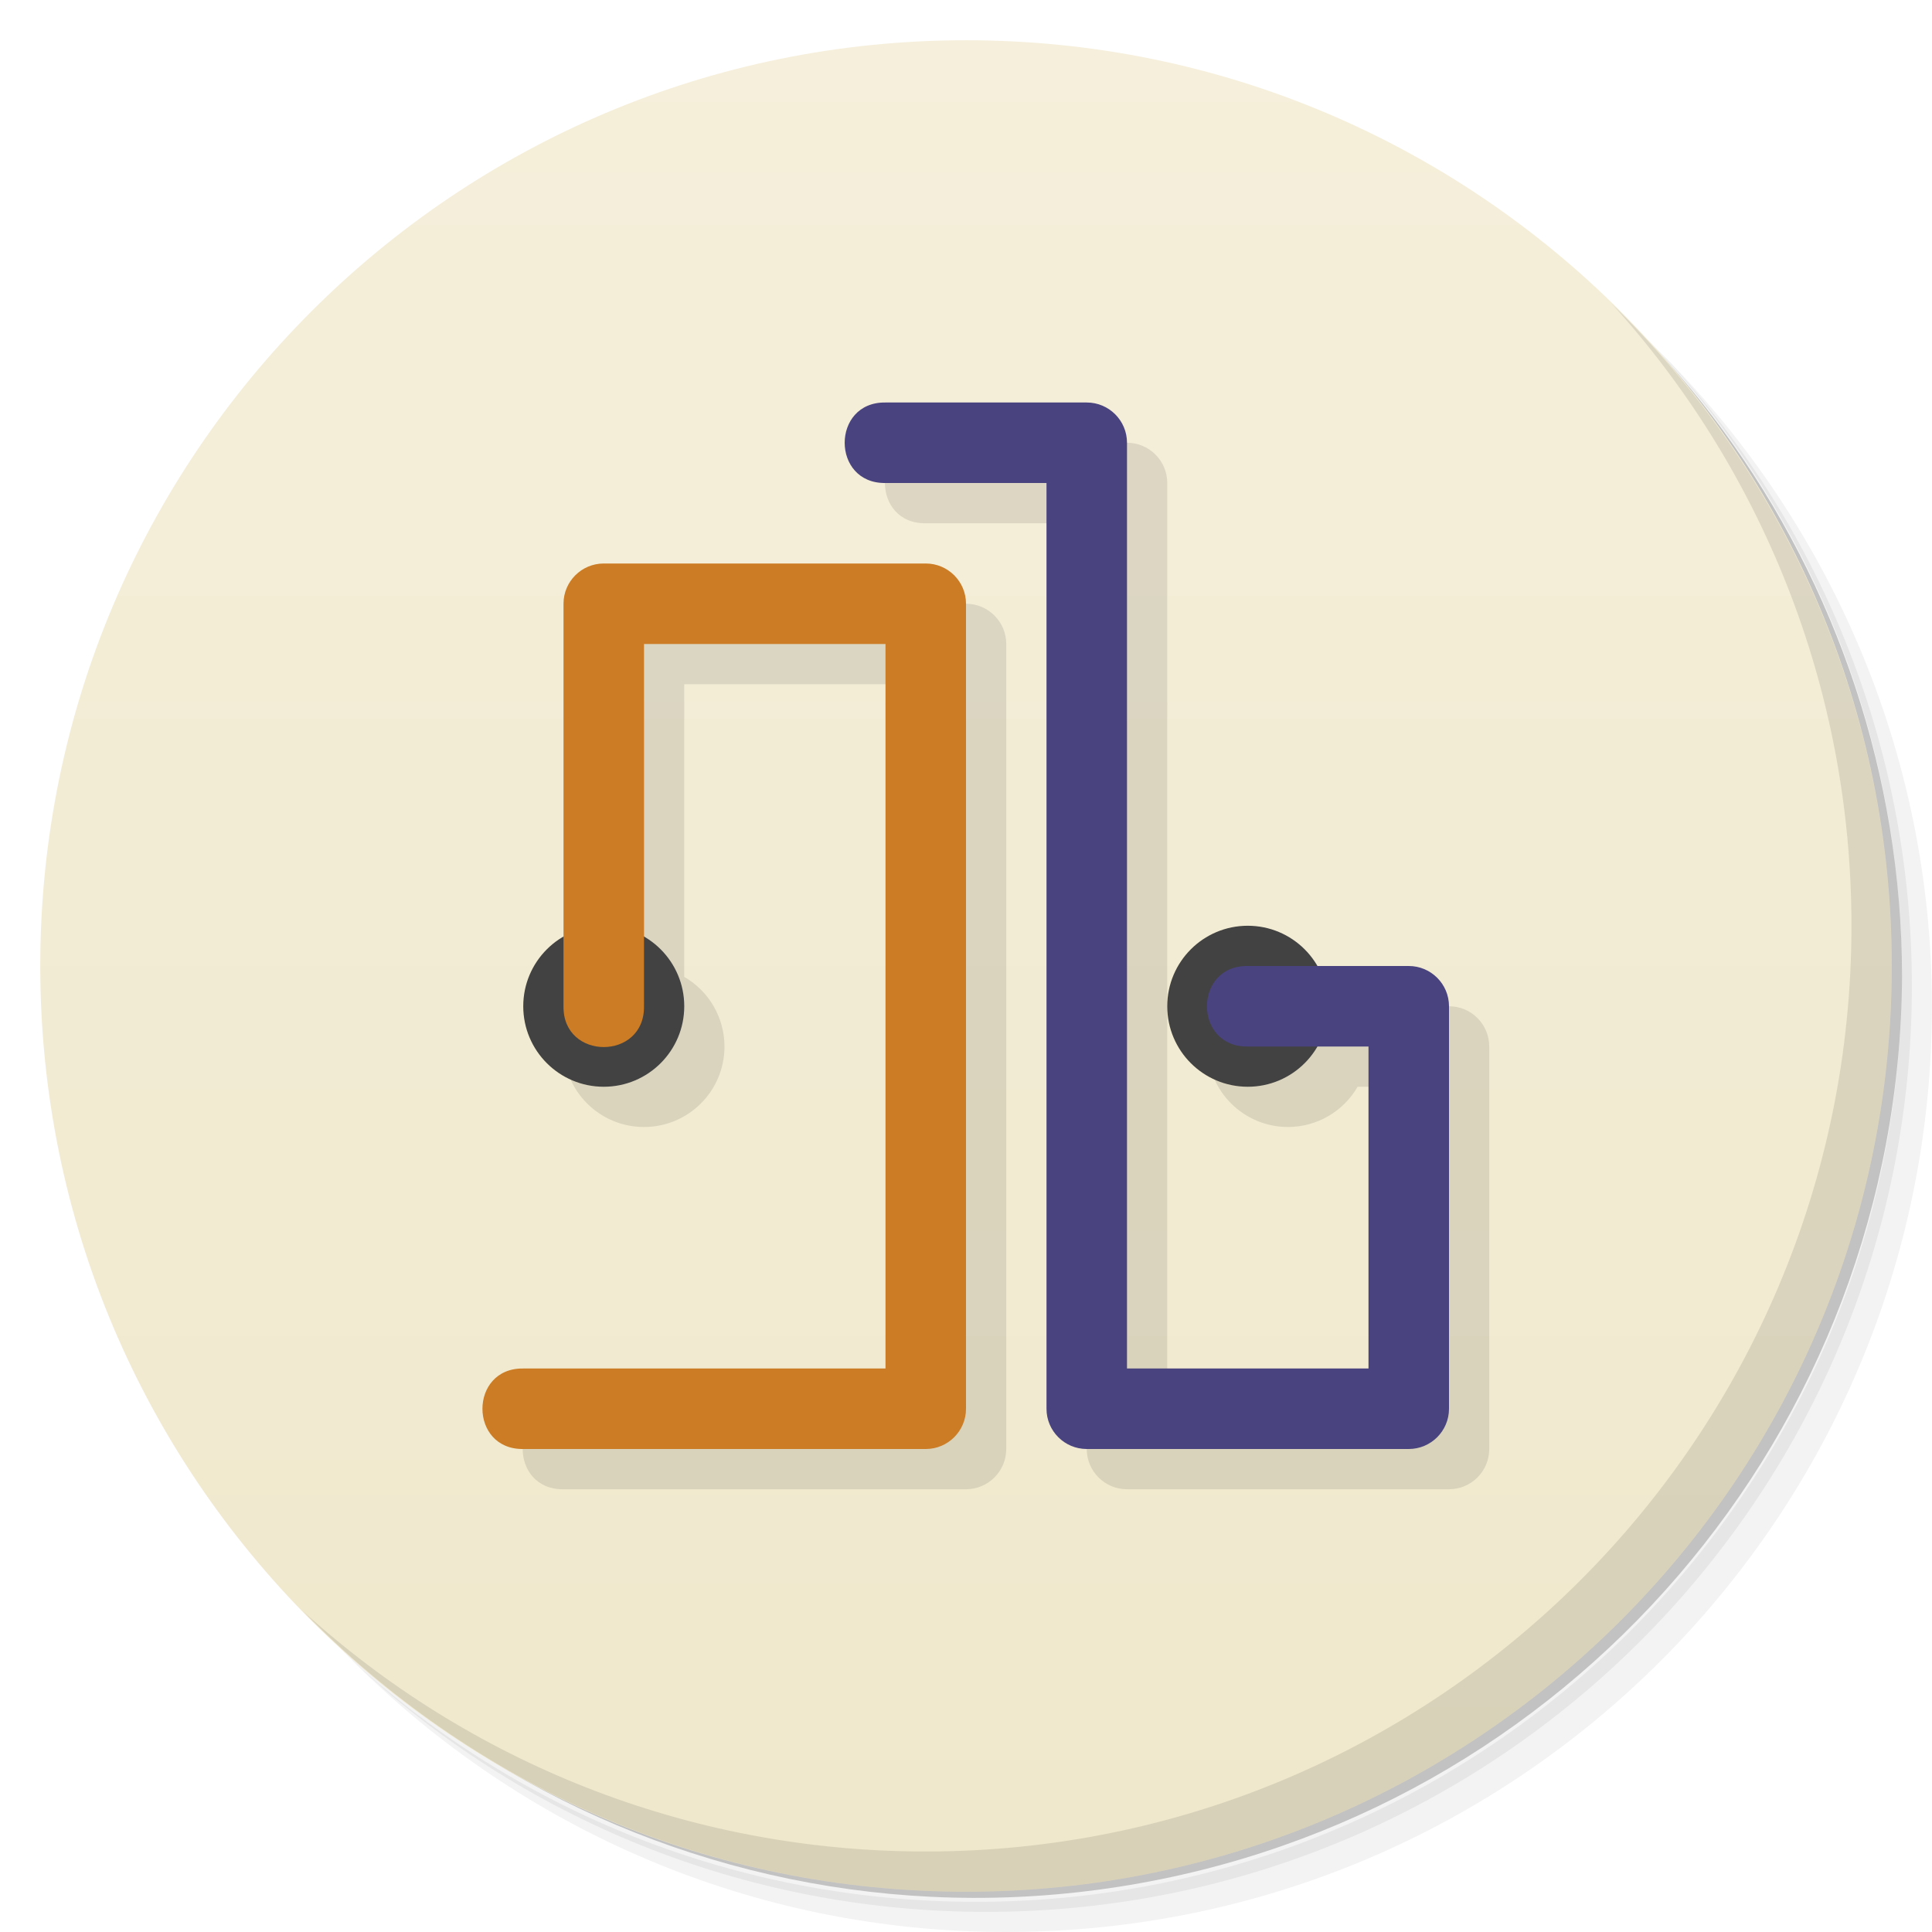
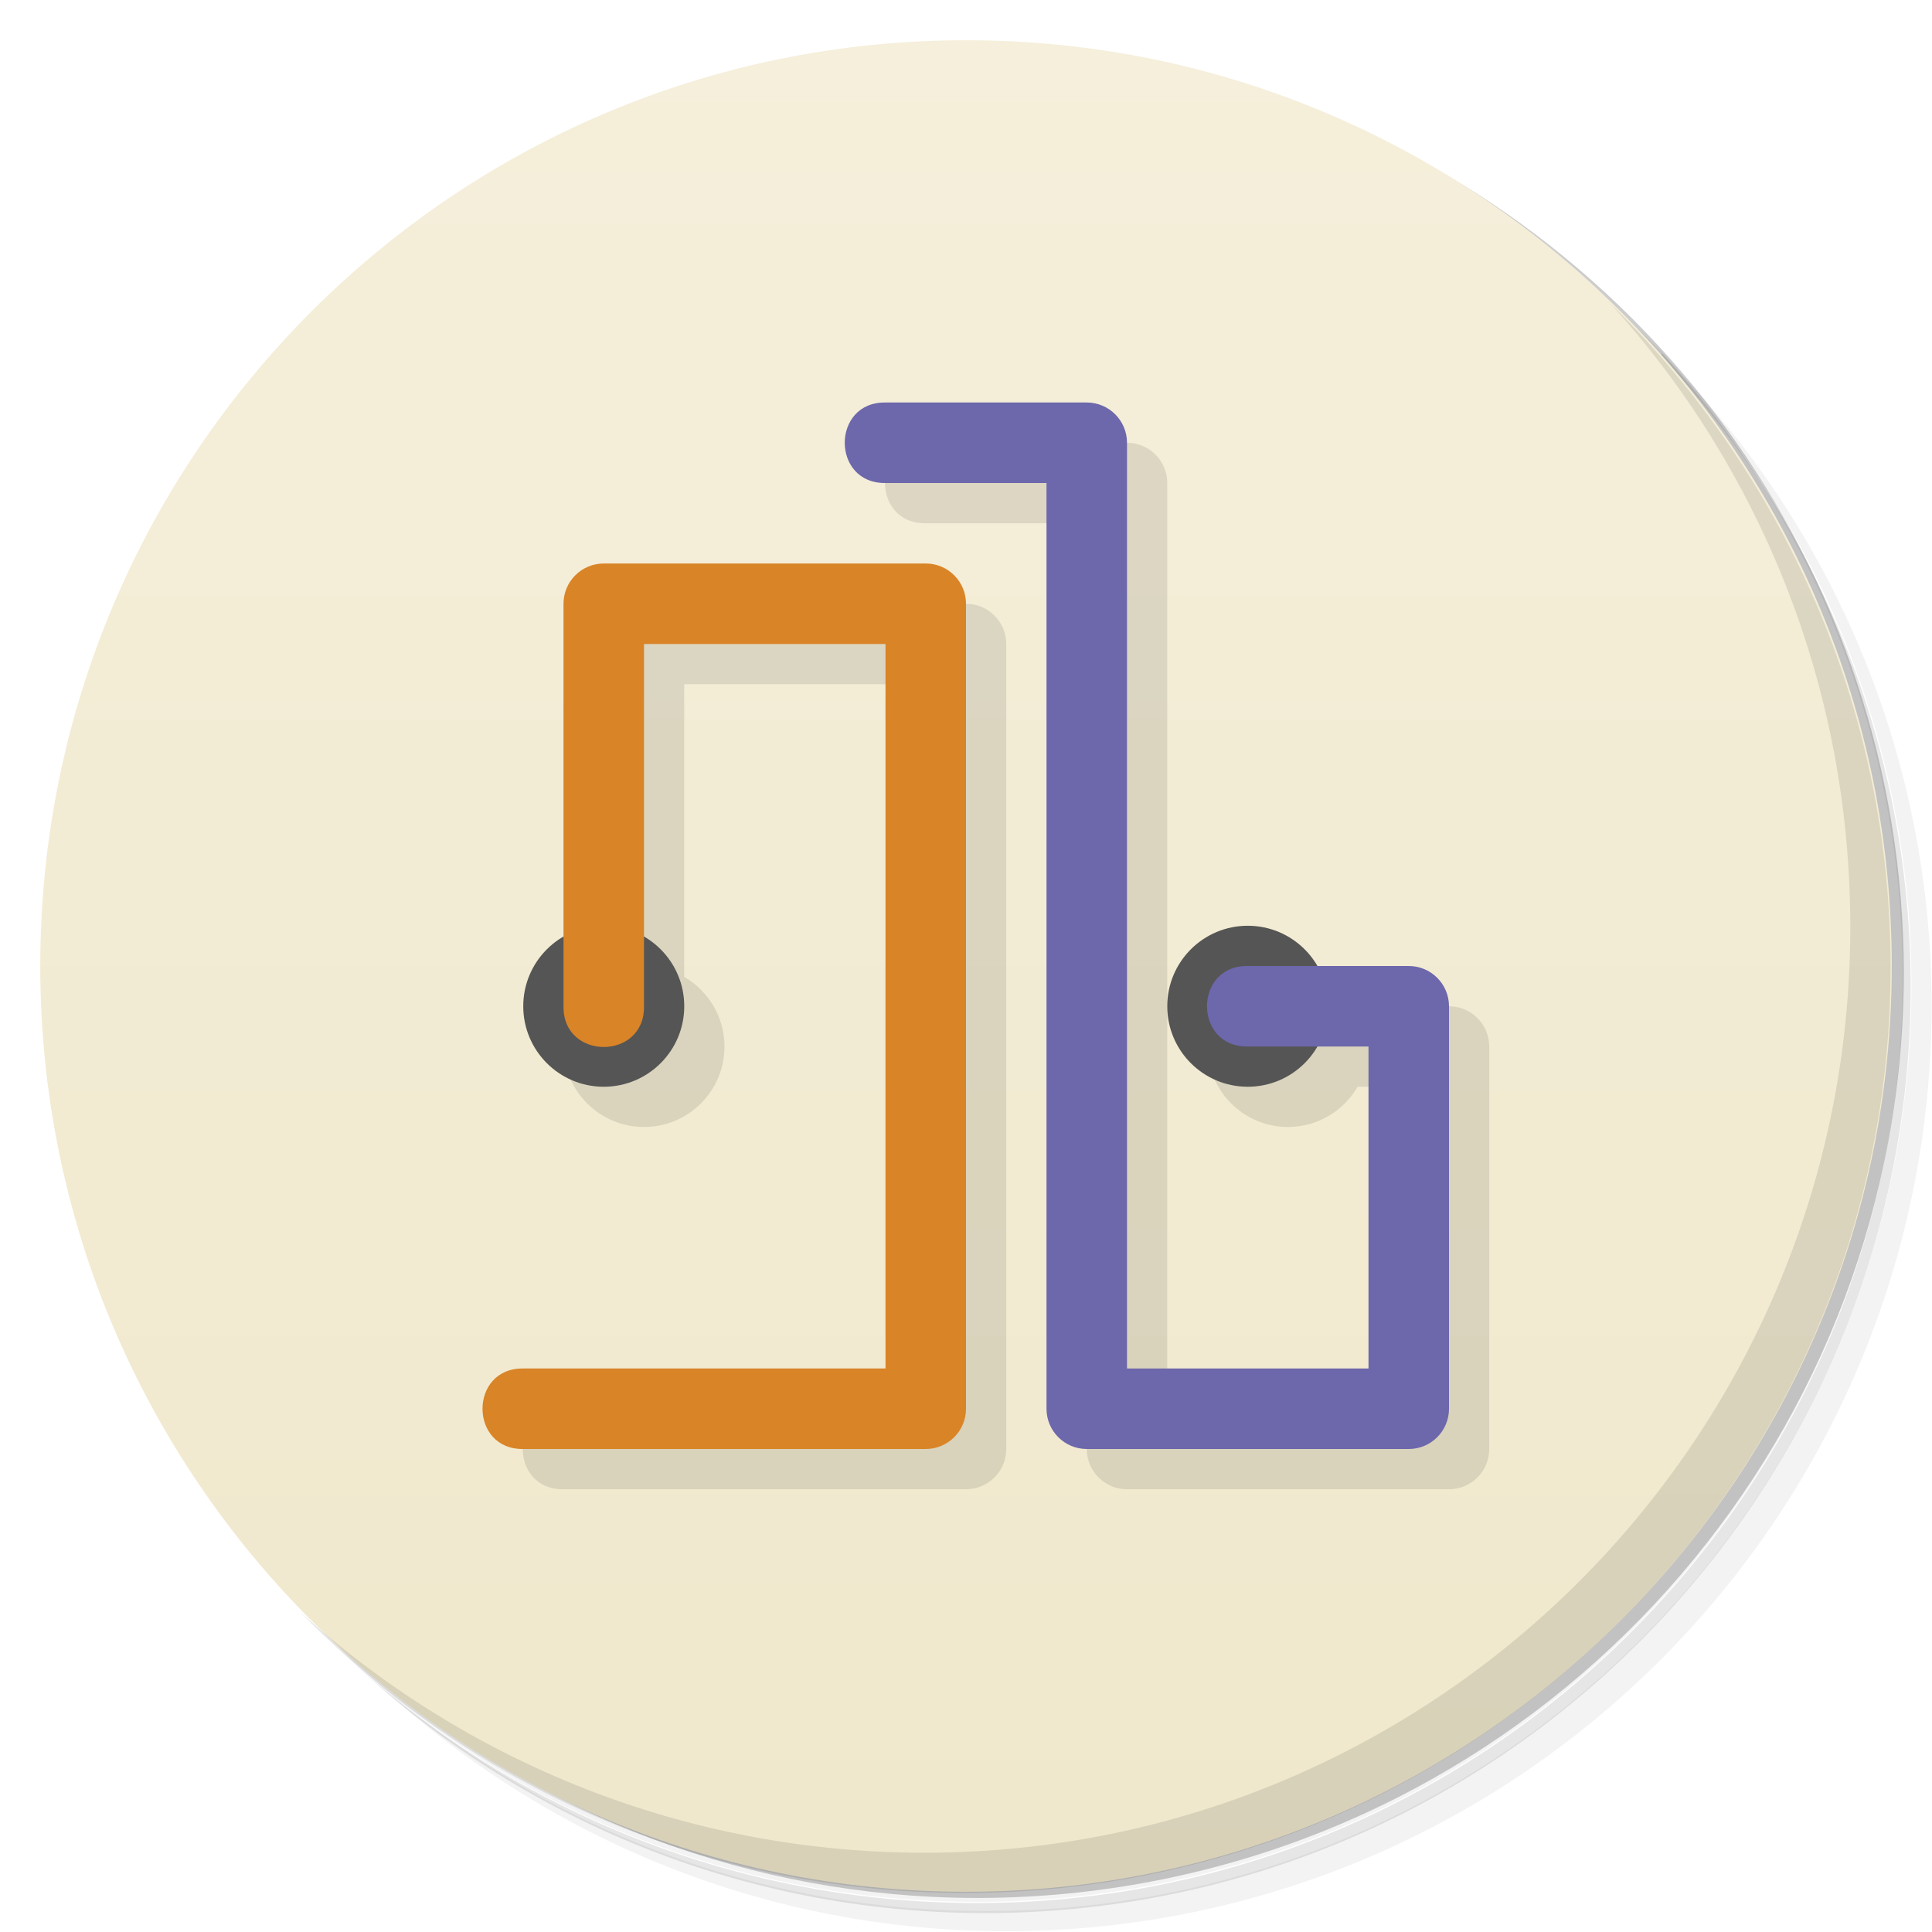
<svg xmlns="http://www.w3.org/2000/svg" version="1.1" viewBox="0 0 48 48">
  <defs>
    <linearGradient id="bg" x2="0" y1="47" y2="1" gradientUnits="userSpaceOnUse">
      <stop style="stop-color:#f0e8cc" offset="0" />
      <stop style="stop-color:#f5efdb" offset="1" />
    </linearGradient>
  </defs>
-   <path d="m36.31 5c5.859 4.062 9.688 10.831 9.688 18.5 0 12.426-10.07 22.5-22.5 22.5-7.669 0-14.438-3.828-18.5-9.688 1.037 1.822 2.306 3.499 3.781 4.969 4.085 3.712 9.514 5.969 15.469 5.969 12.703 0 23-10.298 23-23 0-5.954-2.256-11.384-5.969-15.469-1.469-1.475-3.147-2.744-4.969-3.781zm4.969 3.781c3.854 4.113 6.219 9.637 6.219 15.719 0 12.703-10.297 23-23 23-6.081 0-11.606-2.364-15.719-6.219 4.16 4.144 9.883 6.719 16.219 6.719 12.703 0 23-10.298 23-23 0-6.335-2.575-12.06-6.719-16.219z" style="opacity:.05" />
-   <path d="m41.28 8.781c3.712 4.085 5.969 9.514 5.969 15.469 0 12.703-10.297 23-23 23-5.954 0-11.384-2.256-15.469-5.969 4.113 3.854 9.637 6.219 15.719 6.219 12.703 0 23-10.298 23-23 0-6.081-2.364-11.606-6.219-15.719z" style="opacity:.1" />
-   <path d="m31.25 2.375c8.615 3.154 14.75 11.417 14.75 21.13 0 12.426-10.07 22.5-22.5 22.5-9.708 0-17.971-6.135-21.12-14.75a23 23 0 0 0 44.875-7 23 23 0 0 0-16-21.875z" style="opacity:.2" />
-   <path d="m24 1c12.703 0 23 10.297 23 23s-10.297 23-23 23-23-10.297-23-23 10.297-23 23-23z" style="fill:url(#bg)" />
-   <path d="m40.03 7.531c3.712 4.084 5.969 9.514 5.969 15.469 0 12.703-10.297 23-23 23-5.954 0-11.384-2.256-15.469-5.969 4.178 4.291 10.01 6.969 16.469 6.969 12.703 0 23-10.298 23-23 0-6.462-2.677-12.291-6.969-16.469z" style="opacity:.1" />
-   <path d="m23 11c-1.352-0.019-1.352 2.02 0 2h4v23c0 0.552 0.448 1 1 1h8c0.552 0 1-0.448 1-1v-10c0-0.552-0.448-1-1-1h-2.27a2 2 0 0 0-1.73-1 2 2 0 0 0-2 2 2 2 0 0 0 2 2 2 2 0 0 0 1.73-1h1.27v8h-6v-23c0-0.552-0.448-1-1-1zm-7 4c-0.552 0-1 0.448-1 1v8.271a2 2 0 0 0-1 1.729 2 2 0 0 0 2 2 2 2 0 0 0 2-2 2 2 0 0 0-1-1.73v-7.27h6v18h-9c-1.352-0.019-1.352 2.02 0 2h10c0.552 0 1-0.448 1-1v-20c0-0.552-0.448-1-1-1z" style="opacity:.1" />
-   <circle cx="15" cy="25" r="2" style="fill:#424242" />
-   <circle cx="31" cy="25" r="2" style="fill:#424242" />
-   <path d="m15 14c-0.552 0-1 0.448-1 1v10c-0.019 1.352 2.02 1.352 2 0v-9h6v18h-9c-1.352-0.019-1.352 2.02 0 2h10c0.552 0 1-0.448 1-1v-20c0-0.552-0.448-1-1-1z" style="fill:#cc7c24" />
-   <path d="m22 10c-1.352-0.019-1.352 2.02 0 2h4v23c0 0.552 0.448 1 1 1h8c0.552 0 1-0.448 1-1v-10c0-0.552-0.448-1-1-1h-4c-1.352-0.019-1.352 2.02 0 2h3v8h-6v-23c0-0.552-0.448-1-1-1z" style="fill:#49437f" />
+   <path d="m36.3 5c5.86 4.06 9.69 10.8 9.69 18.5 0 12.4-10.1 22.5-22.5 22.5-7.67 0-14.4-3.83-18.5-9.69 1.04 1.82 2.31 3.5 3.78 4.97 4.08 3.71 9.51 5.97 15.5 5.97 12.7 0 23-10.3 23-23 0-5.95-2.26-11.4-5.97-15.5-1.47-1.48-3.15-2.74-4.97-3.78zm4.97 3.78c3.85 4.11 6.22 9.64 6.22 15.7 0 12.7-10.3 23-23 23-6.08 0-11.6-2.36-15.7-6.22 4.16 4.14 9.88 6.72 16.2 6.72 12.7 0 23-10.3 23-23 0-6.34-2.58-12.1-6.72-16.2z" style="opacity:.05" />
+   <path d="m41.3 8.78c3.71 4.08 5.97 9.51 5.97 15.5 0 12.7-10.3 23-23 23-5.95 0-11.4-2.26-15.5-5.97 4.11 3.85 9.64 6.22 15.7 6.22 12.7 0 23-10.3 23-23 0-6.08-2.36-11.6-6.22-15.7z" style="opacity:.1" />
+   <path d="m31.2 2.38c8.62 3.15 14.8 11.4 14.8 21.1 0 12.4-10.1 22.5-22.5 22.5-9.71 0-18-6.14-21.1-14.8a23 23 0 0 0 44.9-7 23 23 0 0 0-16-21.9z" style="opacity:.2" />
+   <path d="m24 1c12.7 0 23 10.3 23 23s-10.3 23-23 23-23-10.3-23-23 10.3-23 23-23z" style="fill:url(#bg)" />
+   <path d="m40 7.53c3.71 4.08 5.97 9.51 5.97 15.5 0 12.7-10.3 23-23 23-5.95 0-11.4-2.26-15.5-5.97 4.18 4.29 10 6.97 16.5 6.97 12.7 0 23-10.3 23-23 0-6.46-2.68-12.3-6.97-16.5z" style="opacity:.1" />
+   <path d="m23 11c-1.35-0.019-1.35 2.02 0 2h4v23c0 0.552 0.448 1 1 1h8c0.552 0 1-0.448 1-1v-10c0-0.552-0.448-1-1-1l-6 1c0 1.1 0.895 2 2 2 0.714-7.32e-4 1.37-0.382 1.73-1h1.27v8h-6v-23c0-0.552-0.448-1-1-1zm-8 4-1 11c0 1.1 0.895 2 2 2s2-0.895 2-2c-7.32e-4 -0.714-0.382-1.37-1-1.73v-7.27h6v18h-9c-1.35-0.019-1.35 2.02 0 2h10c0.552 0 1-0.448 1-1v-20c0-0.552-0.448-1-1-1z" style="opacity:.1" />
+   <path d="m15 23a2 2 0 0 0-2 2 2 2 0 0 0 2 2 2 2 0 0 0 2-2 2 2 0 0 0-2-2zm16 0a2 2 0 0 0-2 2 2 2 0 0 0 2 2 2 2 0 0 0 2-2 2 2 0 0 0-2-2z" style="fill:#555" />
+   <path d="m15 14c-0.552 0-1 0.448-1 1v10c-0.019 1.35 2.02 1.35 2 0v-9h6v18h-9c-1.35-0.019-1.35 2.02 0 2h10c0.552 0 1-0.448 1-1v-20c0-0.552-0.448-1-1-1z" style="fill:#d98427" />
+   <path d="m22 10c-1.35-0.019-1.35 2.02 0 2h4v23c0 0.552 0.448 1 1 1h8c0.552 0 1-0.448 1-1v-10c0-0.552-0.448-1-1-1h-4c-1.35-0.019-1.35 2.02 0 2h3v8h-6v-23c0-0.552-0.448-1-1-1z" style="fill:#6d67ac" />
</svg>
